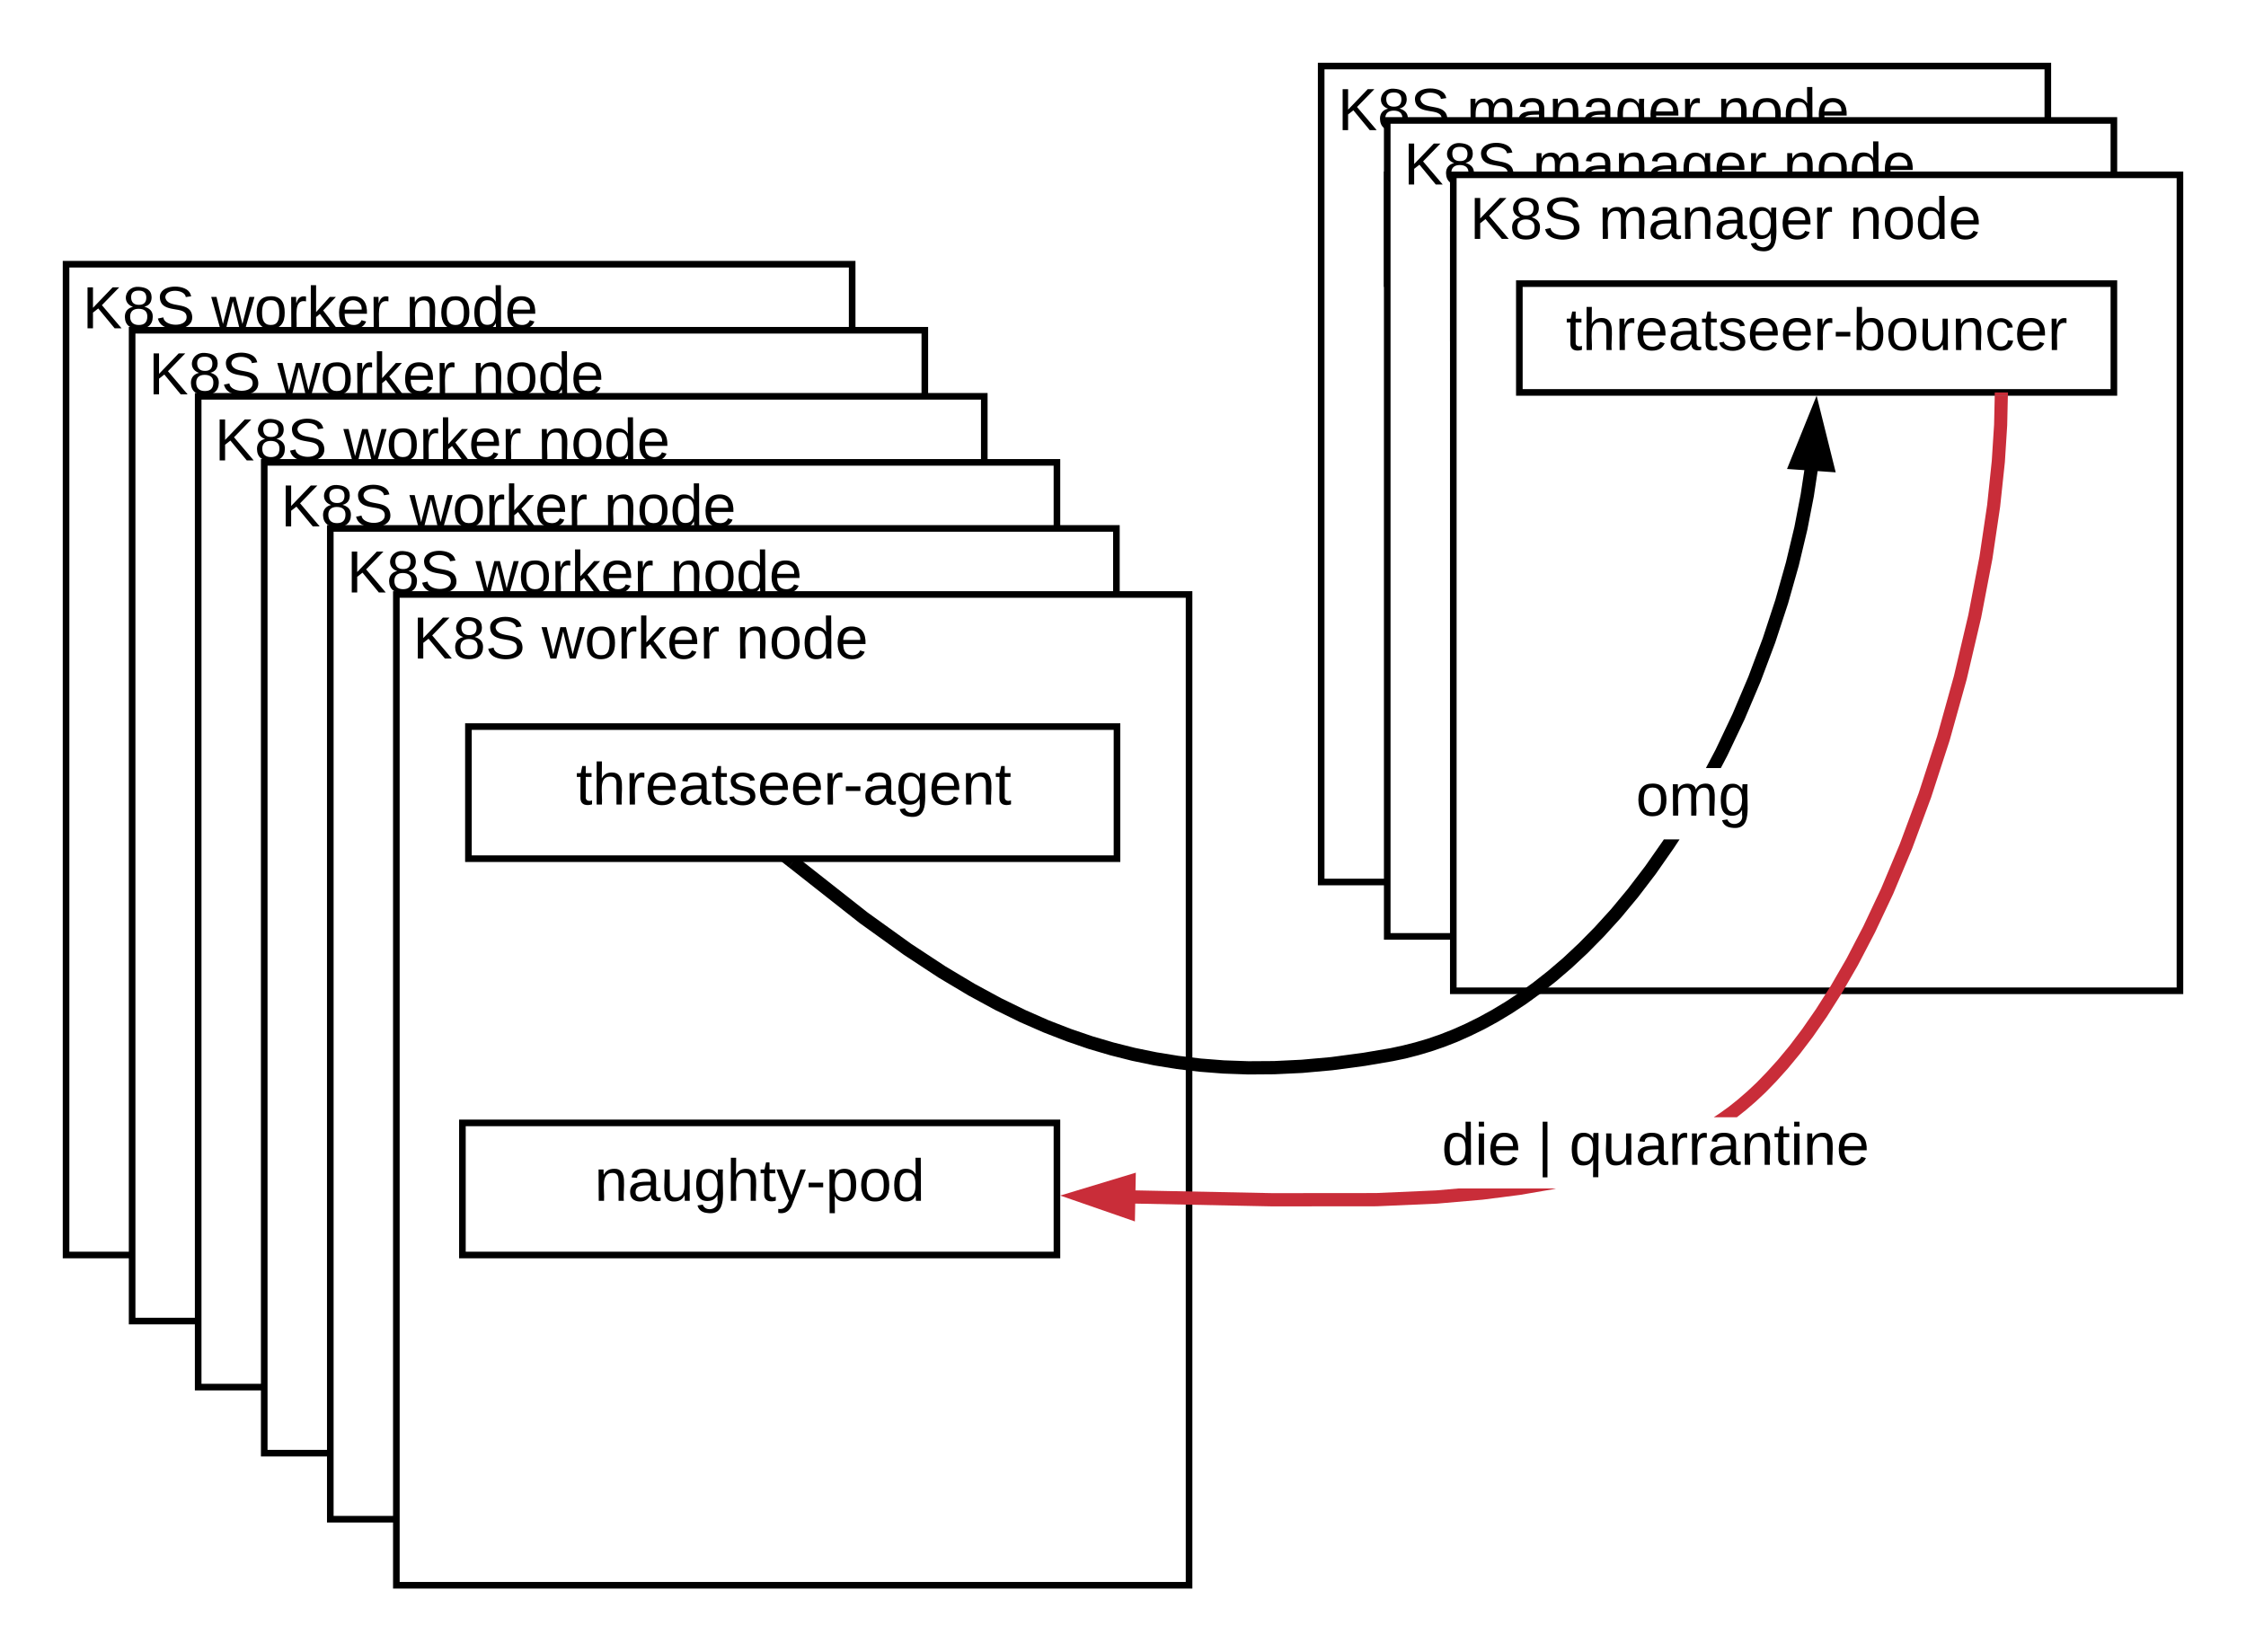
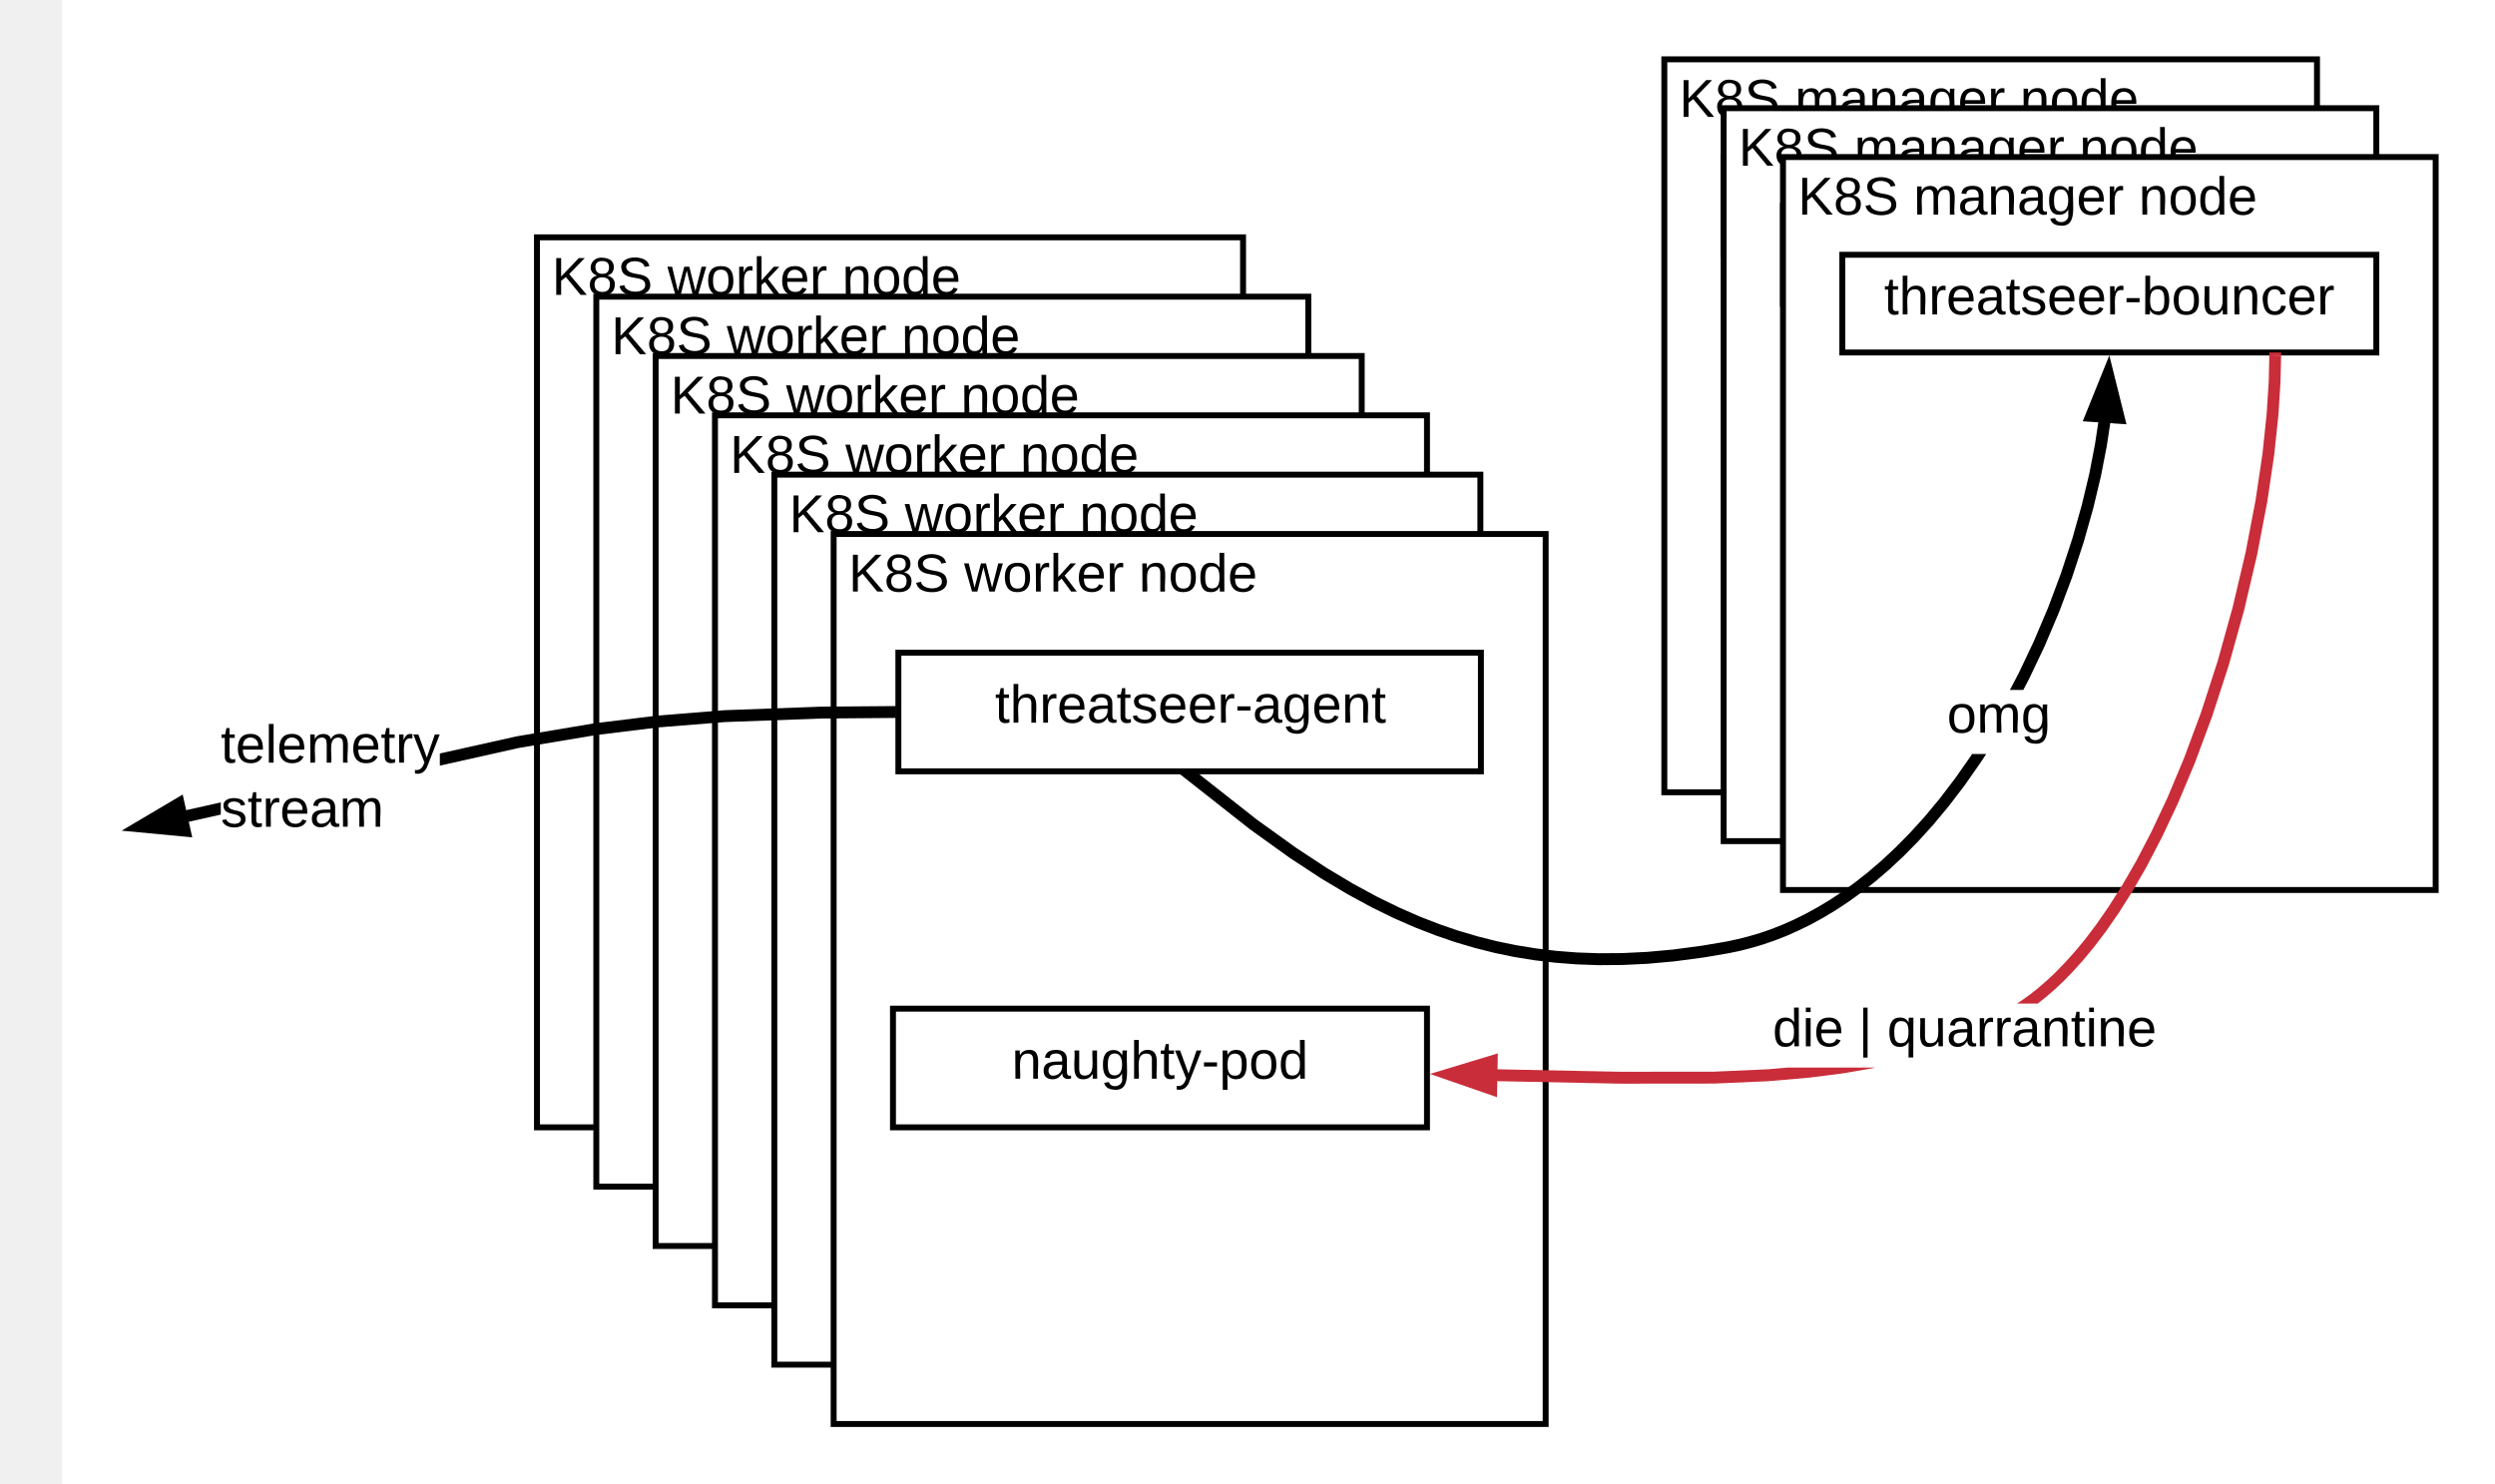
- <svg xmlns="http://www.w3.org/2000/svg" xmlns:xlink="http://www.w3.org/1999/xlink" width="680" height="500">
-   <g transform="translate(-140 -40)">
+ <svg xmlns="http://www.w3.org/2000/svg" xmlns:ns1="lucid" xmlns:xlink="http://www.w3.org/1999/xlink" width="841" height="500">
+   <g transform="translate(21 -40)" ns1:page-tab-id=".KS-j9ngtOrS">
    <path d="M0 0h1360v1760H0z" fill="#fff" />
    <path d="M540 60h220v247.06H540z" stroke="#000" stroke-width="2" fill="#fff" />
    <use xlink:href="#a" transform="matrix(1,0,0,1,545,65) translate(0 14.4)" />
    <use xlink:href="#b" transform="matrix(1,0,0,1,545,65) translate(39 14.4)" />
    <use xlink:href="#c" transform="matrix(1,0,0,1,545,65) translate(114.9 14.4)" />
    <path d="M560 92.94h180v32.94H560z" stroke="#000" stroke-width="2" fill="#fff" />
    <use xlink:href="#d" transform="matrix(1,0,0,1,565,97.94118) translate(14.625 15.1)" />
    <path d="M560 76.47h220v247.06H560z" stroke="#000" stroke-width="2" fill="#fff" />
    <use xlink:href="#a" transform="matrix(1,0,0,1,565,81.47059) translate(0 14.4)" />
    <use xlink:href="#b" transform="matrix(1,0,0,1,565,81.47059) translate(39 14.4)" />
    <use xlink:href="#c" transform="matrix(1,0,0,1,565,81.47059) translate(114.9 14.4)" />
    <path d="M580 109.4h180v32.95H580z" stroke="#000" stroke-width="2" fill="#fff" />
    <use xlink:href="#d" transform="matrix(1,0,0,1,585,114.4118) translate(14.625 15.1)" />
    <path d="M580 92.94h220V340H580z" stroke="#000" stroke-width="2" fill="#fff" />
    <use xlink:href="#a" transform="matrix(1,0,0,1,585,97.94118) translate(0 14.4)" />
    <use xlink:href="#b" transform="matrix(1,0,0,1,585,97.94118) translate(39 14.4)" />
    <use xlink:href="#c" transform="matrix(1,0,0,1,585,97.94118) translate(114.9 14.4)" />
    <path d="M600 125.88h180v32.94H600z" stroke="#000" stroke-width="2" fill="#fff" />
    <use xlink:href="#e" transform="matrix(1,0,0,1,605,130.8824) translate(9.1 15.1)" />
    <path d="M160 120h238v300H160z" stroke="#000" stroke-width="2" fill="#fff" />
    <use xlink:href="#a" transform="matrix(1,0,0,1,165,125) translate(0 14.4)" />
    <use xlink:href="#f" transform="matrix(1,0,0,1,165,125) translate(39 14.4)" />
    <use xlink:href="#c" transform="matrix(1,0,0,1,165,125) translate(97.85 14.4)" />
    <path d="M181.64 160h194.72v40H181.64z" stroke="#000" stroke-width="2" fill="#fff" />
    <use xlink:href="#g" transform="matrix(1,0,0,1,186.6364,165) translate(14.125 18.6)" />
    <path d="M180 140h240v300H180z" stroke="#000" stroke-width="2" fill="#fff" />
    <use xlink:href="#a" transform="matrix(1,0,0,1,185,145) translate(0 14.4)" />
    <use xlink:href="#f" transform="matrix(1,0,0,1,185,145) translate(39 14.4)" />
    <use xlink:href="#c" transform="matrix(1,0,0,1,185,145) translate(97.85 14.4)" />
    <path d="M201.82 180h196.36v40H201.82z" stroke="#000" stroke-width="2" fill="#fff" />
    <use xlink:href="#g" transform="matrix(1,0,0,1,206.8182,185) translate(15.125 18.6)" />
    <path d="M200 160h238v300H200z" stroke="#000" stroke-width="2" fill="#fff" />
    <use xlink:href="#a" transform="matrix(1,0,0,1,205,165) translate(0 14.4)" />
    <use xlink:href="#f" transform="matrix(1,0,0,1,205,165) translate(39 14.4)" />
    <use xlink:href="#c" transform="matrix(1,0,0,1,205,165) translate(97.85 14.4)" />
    <path d="M221.64 200h194.72v40H221.64z" stroke="#000" stroke-width="2" fill="#fff" />
    <use xlink:href="#g" transform="matrix(1,0,0,1,226.6364,205) translate(14.125 18.6)" />
    <path d="M220 180h240v300H220z" stroke="#000" stroke-width="2" fill="#fff" />
    <use xlink:href="#a" transform="matrix(1,0,0,1,225,185) translate(0 14.4)" />
    <use xlink:href="#f" transform="matrix(1,0,0,1,225,185) translate(39 14.4)" />
    <use xlink:href="#c" transform="matrix(1,0,0,1,225,185) translate(97.85 14.4)" />
    <path d="M241.82 220h196.36v40H241.82z" stroke="#000" stroke-width="2" fill="#fff" />
    <use xlink:href="#g" transform="matrix(1,0,0,1,246.8182,225) translate(15.125 18.6)" />
    <path d="M240 200h238v300H240z" stroke="#000" stroke-width="2" fill="#fff" />
    <use xlink:href="#a" transform="matrix(1,0,0,1,245,205) translate(0 14.4)" />
    <use xlink:href="#f" transform="matrix(1,0,0,1,245,205) translate(39 14.4)" />
    <use xlink:href="#c" transform="matrix(1,0,0,1,245,205) translate(97.85 14.4)" />
    <path d="M261.64 240h194.72v40H261.64z" stroke="#000" stroke-width="2" fill="#fff" />
    <use xlink:href="#g" transform="matrix(1,0,0,1,266.6364,245) translate(14.125 18.6)" />
    <path d="M260 220h240v300H260z" stroke="#000" stroke-width="2" fill="#fff" />
-     <g>
-       <use xlink:href="#a" transform="matrix(1,0,0,1,265,225) translate(0 14.4)" />
-       <use xlink:href="#f" transform="matrix(1,0,0,1,265,225) translate(39 14.4)" />
-       <use xlink:href="#c" transform="matrix(1,0,0,1,265,225) translate(97.85 14.4)" />
-     </g>
+     <use xlink:href="#a" transform="matrix(1,0,0,1,265,225) translate(0 14.4)" />
+     <use xlink:href="#f" transform="matrix(1,0,0,1,265,225) translate(39 14.4)" />
+     <use xlink:href="#c" transform="matrix(1,0,0,1,265,225) translate(97.85 14.4)" />
    <path d="M281.82 260h196.36v40H281.82z" stroke="#000" stroke-width="2" fill="#fff" />
-     <g>
-       <use xlink:href="#h" transform="matrix(1,0,0,1,286.8182,265) translate(27.575 18.6)" />
-     </g>
+     <use xlink:href="#h" transform="matrix(1,0,0,1,286.8182,265) translate(27.575 18.6)" />
    <path d="M646.7 296.9l-5.42 7.76-5.33 6.98-5.22 6.28-5.1 5.62-4.96 5.04-4.82 4.5-4.7 4.03-4.57 3.6-4.45 3.23-4.35 2.87-4.25 2.56-4.17 2.28-4.1 2-4.02 1.8-3.97 1.55-3.93 1.35-3.9 1.16-3.88 1-3.85.8-8.4 1.43-9.9 1.32-9.1.82-8.46.4-7.95.06-7.55-.27-7.2-.56-6.97-.83-6.78-1.1-6.66-1.38-6.6-1.67-6.63-1.95-6.68-2.3-6.86-2.66-7.13-3.12-7.52-3.68-8.1-4.4-9.05-5.4-10.53-6.92-13.36-9.6-21.5-16.93 2.48-3.14 21.43 16.87 13.22 9.5 10.37 6.82 8.9 5.32 7.97 4.32 7.37 3.6 6.98 3.07 6.7 2.6 6.55 2.24 6.45 1.9 6.45 1.62 6.5 1.33 6.6 1.07 6.8.82 7.05.55 7.37.26 7.78-.05 8.3-.4 8.93-.8 9.74-1.3 8.26-1.4 3.7-.8 3.7-.93 3.75-1.1 3.78-1.3 3.82-1.5 3.87-1.72 3.95-1.95 4.02-2.2 4.1-2.46 4.22-2.78 4.3-3.12 4.45-3.5 4.58-3.92 4.7-4.4 4.84-4.9 5-5.5 5.1-6.15 5.23-6.85 5.33-7.62.33-.52h4.76zm43.78-115.37l-1.33 8.8-1.95 10.03-2.6 10.9-3.25 11.5-3.88 11.82-4.43 11.8-4.86 11.46-5.18 10.9-2 3.82h-4.52l2.95-5.6 5.1-10.76 4.8-11.3 4.36-11.65 3.82-11.65 3.2-11.35 2.57-10.73 1.9-9.88 1.32-8.7zM378.76 302.57l-2.35-1.85.57-.72h3.82zM693.18 180.83l-9.25-.64 5.62-13.92z" />
    <path d="M695.78 183.02L681.04 182 690 159.8zm-8.97-4.64l3.77.27-1.47-5.9z" />
    <g>
      <use xlink:href="#i" transform="matrix(1,0,0,1,635.2842,272.5561) translate(0 14.4)" />
    </g>
    <path d="M280 380h180v40H280z" stroke="#000" stroke-width="2" fill="#fff" />
    <g>
      <use xlink:href="#j" transform="matrix(1,0,0,1,285,385) translate(35.025 18.6)" />
    </g>
    <path d="M610.02 400.12l-9.73 1.67-11.4 1.46-13.84 1.2-18.3.8-31.6.03-42.73-.87.08-4 42.7.86 31.47-.03 18.13-.8 6.7-.58h29.57zM747.9 159.87l-.2 8.92-.7 11.1-1.43 13.5-2.35 15.87-3.4 17.75-4.38 18.68-5.16 18.5-5.62 17.3-5.78 15.57-5.7 13.6-5.5 11.66-5.18 9.94-4.87 8.43-4.53 7.15-4.23 6.1-3.94 5.18-3.67 4.45-3.45 3.83-3.22 3.32-3.05 2.86-2.9 2.5-2.73 2.17-.06.04h-6.98l2.14-1.44 2.48-1.8 2.6-2.07 2.77-2.4 2.93-2.74 3.1-3.2 3.35-3.7 3.57-4.3 3.83-5.07 4.13-5.96 4.45-7 4.8-8.3 5.1-9.8 5.42-11.5 5.64-13.45 5.72-15.4 5.57-17.17 5.1-18.32 4.36-18.5 3.37-17.6 2.33-15.7 1.4-13.34.7-10.94.2-8.84z" fill="#c92d39" />
    <path d="M747.9 159.9l-4-.15.04-.93h4zM481.64 407.05l-14.17-4.92 14.36-4.35z" fill="#c92d39" />
    <path d="M483.6 409.84L461 402l22.88-6.93zm-9.66-7.58l5.76 2 .07-3.77z" fill="#c92d39" />
    <g>
      <use xlink:href="#k" transform="matrix(1,0,0,1,576.511,378.2899) translate(0 14.4)" />
      <use xlink:href="#l" transform="matrix(1,0,0,1,576.511,378.2899) translate(28.95 14.4)" />
      <use xlink:href="#m" transform="matrix(1,0,0,1,576.511,378.2899) translate(38.6 14.4)" />
    </g>
+     <path d="M53.42 314.58l-12.02 2.7-.88-3.92 12.9-2.88zM280.82 282l-24.98.2-32.55 1.2-22.42 1.8-21 2.58-25.94 4.33-26.67 5.97v-4.1l25.9-5.78 26.13-4.38 21.18-2.6 22.58-1.82 32.7-1.2 25.04-.2zM41.25 320l-14.93-1.4 12.9-7.65z" />
+     <path d="M43.8 322.25L20 320l20.58-12.17zm-11.16-5.07l6.06.57-.82-3.68zM281.82 282h-1l-.02-4h1.02z" />
+     <g>
+       <use xlink:href="#n" transform="matrix(1,0,0,1,53.4218,282.6765) translate(0 14.4)" />
+       <use xlink:href="#o" transform="matrix(1,0,0,1,53.4218,282.6765) translate(0 36)" />
+     </g>
    <defs>
-       <path d="M194 0L95-120 63-95V0H30v-248h33v124l119-124h40L117-140 236 0h-42" id="n" />
-       <path d="M134-131c28 9 52 24 51 62-1 50-34 73-85 73S17-19 16-69c0-36 21-54 49-61-75-25-45-126 34-121 46 3 78 18 79 63 0 33-17 51-44 57zm-34-11c31 1 46-15 46-44 0-28-17-43-47-42-29 0-46 13-45 42 1 28 16 44 46 44zm1 122c35 0 51-18 51-52 0-30-18-46-53-46-33 0-51 17-51 47 0 34 19 51 53 51" id="o" />
-       <path d="M185-189c-5-48-123-54-124 2 14 75 158 14 163 119 3 78-121 87-175 55-17-10-28-26-33-46l33-7c5 56 141 63 141-1 0-78-155-14-162-118-5-82 145-84 179-34 5 7 8 16 11 25" id="p" />
+       <path d="M194 0L95-120 63-95V0H30v-248h33v124l119-124h40L117-140 236 0h-42" id="p" />
+       <path d="M134-131c28 9 52 24 51 62-1 50-34 73-85 73S17-19 16-69c0-36 21-54 49-61-75-25-45-126 34-121 46 3 78 18 79 63 0 33-17 51-44 57zm-34-11c31 1 46-15 46-44 0-28-17-43-47-42-29 0-46 13-45 42 1 28 16 44 46 44zm1 122c35 0 51-18 51-52 0-30-18-46-53-46-33 0-51 17-51 47 0 34 19 51 53 51" id="q" />
+       <path d="M185-189c-5-48-123-54-124 2 14 75 158 14 163 119 3 78-121 87-175 55-17-10-28-26-33-46l33-7c5 56 141 63 141-1 0-78-155-14-162-118-5-82 145-84 179-34 5 7 8 16 11 25" id="r" />
      <g id="a">
-         <use transform="matrix(0.05,0,0,0.05,0,0)" xlink:href="#n" />
-         <use transform="matrix(0.05,0,0,0.05,12,0)" xlink:href="#o" />
-         <use transform="matrix(0.05,0,0,0.05,22,0)" xlink:href="#p" />
-       </g>
-       <path d="M210-169c-67 3-38 105-44 169h-31v-121c0-29-5-50-35-48C34-165 62-65 56 0H25l-1-190h30c1 10-1 24 2 32 10-44 99-50 107 0 11-21 27-35 58-36 85-2 47 119 55 194h-31v-121c0-29-5-49-35-48" id="q" />
-       <path d="M141-36C126-15 110 5 73 4 37 3 15-17 15-53c-1-64 63-63 125-63 3-35-9-54-41-54-24 1-41 7-42 31l-33-3c5-37 33-52 76-52 45 0 72 20 72 64v82c-1 20 7 32 28 27v20c-31 9-61-2-59-35zM48-53c0 20 12 33 32 33 41-3 63-29 60-74-43 2-92-5-92 41" id="r" />
-       <path d="M117-194c89-4 53 116 60 194h-32v-121c0-31-8-49-39-48C34-167 62-67 57 0H25l-1-190h30c1 10-1 24 2 32 11-22 29-35 61-36" id="s" />
-       <path d="M177-190C167-65 218 103 67 71c-23-6-38-20-44-43l32-5c15 47 100 32 89-28v-30C133-14 115 1 83 1 29 1 15-40 15-95c0-56 16-97 71-98 29-1 48 16 59 35 1-10 0-23 2-32h30zM94-22c36 0 50-32 50-73 0-42-14-75-50-75-39 0-46 34-46 75s6 73 46 73" id="t" />
-       <path d="M100-194c63 0 86 42 84 106H49c0 40 14 67 53 68 26 1 43-12 49-29l28 8c-11 28-37 45-77 45C44 4 14-33 15-96c1-61 26-98 85-98zm52 81c6-60-76-77-97-28-3 7-6 17-6 28h103" id="u" />
-       <path d="M114-163C36-179 61-72 57 0H25l-1-190h30c1 12-1 29 2 39 6-27 23-49 58-41v29" id="v" />
+         <use transform="matrix(0.05,0,0,0.05,0,0)" xlink:href="#p" />
+         <use transform="matrix(0.05,0,0,0.05,12,0)" xlink:href="#q" />
+         <use transform="matrix(0.05,0,0,0.05,22,0)" xlink:href="#r" />
+       </g>
+       <path d="M210-169c-67 3-38 105-44 169h-31v-121c0-29-5-50-35-48C34-165 62-65 56 0H25l-1-190h30c1 10-1 24 2 32 10-44 99-50 107 0 11-21 27-35 58-36 85-2 47 119 55 194h-31v-121c0-29-5-49-35-48" id="s" />
+       <path d="M141-36C126-15 110 5 73 4 37 3 15-17 15-53c-1-64 63-63 125-63 3-35-9-54-41-54-24 1-41 7-42 31l-33-3c5-37 33-52 76-52 45 0 72 20 72 64v82c-1 20 7 32 28 27v20c-31 9-61-2-59-35zM48-53c0 20 12 33 32 33 41-3 63-29 60-74-43 2-92-5-92 41" id="t" />
+       <path d="M117-194c89-4 53 116 60 194h-32v-121c0-31-8-49-39-48C34-167 62-67 57 0H25l-1-190h30c1 10-1 24 2 32 11-22 29-35 61-36" id="u" />
+       <path d="M177-190C167-65 218 103 67 71c-23-6-38-20-44-43l32-5c15 47 100 32 89-28v-30C133-14 115 1 83 1 29 1 15-40 15-95c0-56 16-97 71-98 29-1 48 16 59 35 1-10 0-23 2-32h30zM94-22c36 0 50-32 50-73 0-42-14-75-50-75-39 0-46 34-46 75s6 73 46 73" id="v" />
+       <path d="M100-194c63 0 86 42 84 106H49c0 40 14 67 53 68 26 1 43-12 49-29l28 8c-11 28-37 45-77 45C44 4 14-33 15-96c1-61 26-98 85-98zm52 81c6-60-76-77-97-28-3 7-6 17-6 28h103" id="w" />
+       <path d="M114-163C36-179 61-72 57 0H25l-1-190h30c1 12-1 29 2 39 6-27 23-49 58-41v29" id="x" />
      <g id="b">
-         <use transform="matrix(0.05,0,0,0.05,0,0)" xlink:href="#q" />
-         <use transform="matrix(0.05,0,0,0.05,14.95,0)" xlink:href="#r" />
-         <use transform="matrix(0.05,0,0,0.05,24.95,0)" xlink:href="#s" />
-         <use transform="matrix(0.05,0,0,0.05,34.95,0)" xlink:href="#r" />
-         <use transform="matrix(0.05,0,0,0.05,44.95,0)" xlink:href="#t" />
-         <use transform="matrix(0.05,0,0,0.05,54.95,0)" xlink:href="#u" />
-         <use transform="matrix(0.05,0,0,0.05,64.95,0)" xlink:href="#v" />
-       </g>
-       <path d="M100-194c62-1 85 37 85 99 1 63-27 99-86 99S16-35 15-95c0-66 28-99 85-99zM99-20c44 1 53-31 53-75 0-43-8-75-51-75s-53 32-53 75 10 74 51 75" id="w" />
-       <path d="M85-194c31 0 48 13 60 33l-1-100h32l1 261h-30c-2-10 0-23-3-31C134-8 116 4 85 4 32 4 16-35 15-94c0-66 23-100 70-100zm9 24c-40 0-46 34-46 75 0 40 6 74 45 74 42 0 51-32 51-76 0-42-9-74-50-73" id="x" />
+         <use transform="matrix(0.05,0,0,0.05,0,0)" xlink:href="#s" />
+         <use transform="matrix(0.05,0,0,0.05,14.95,0)" xlink:href="#t" />
+         <use transform="matrix(0.05,0,0,0.05,24.95,0)" xlink:href="#u" />
+         <use transform="matrix(0.05,0,0,0.05,34.95,0)" xlink:href="#t" />
+         <use transform="matrix(0.05,0,0,0.05,44.95,0)" xlink:href="#v" />
+         <use transform="matrix(0.05,0,0,0.05,54.95,0)" xlink:href="#w" />
+         <use transform="matrix(0.05,0,0,0.05,64.95,0)" xlink:href="#x" />
+       </g>
+       <path d="M100-194c62-1 85 37 85 99 1 63-27 99-86 99S16-35 15-95c0-66 28-99 85-99zM99-20c44 1 53-31 53-75 0-43-8-75-51-75s-53 32-53 75 10 74 51 75" id="y" />
+       <path d="M85-194c31 0 48 13 60 33l-1-100h32l1 261h-30c-2-10 0-23-3-31C134-8 116 4 85 4 32 4 16-35 15-94c0-66 23-100 70-100zm9 24c-40 0-46 34-46 75 0 40 6 74 45 74 42 0 51-32 51-76 0-42-9-74-50-73" id="z" />
      <g id="c">
-         <use transform="matrix(0.05,0,0,0.05,0,0)" xlink:href="#s" />
-         <use transform="matrix(0.05,0,0,0.05,10,0)" xlink:href="#w" />
-         <use transform="matrix(0.05,0,0,0.05,20,0)" xlink:href="#x" />
-         <use transform="matrix(0.05,0,0,0.05,30,0)" xlink:href="#u" />
-       </g>
-       <path d="M59-47c-2 24 18 29 38 22v24C64 9 27 4 27-40v-127H5v-23h24l9-43h21v43h35v23H59v120" id="y" />
-       <path d="M106-169C34-169 62-67 57 0H25v-261h32l-1 103c12-21 28-36 61-36 89 0 53 116 60 194h-32v-121c2-32-8-49-39-48" id="z" />
-       <path d="M135-143c-3-34-86-38-87 0 15 53 115 12 119 90S17 21 10-45l28-5c4 36 97 45 98 0-10-56-113-15-118-90-4-57 82-63 122-42 12 7 21 19 24 35" id="A" />
-       <path d="M16-82v-28h88v28H16" id="B" />
-       <path d="M24-231v-30h32v30H24zM24 0v-190h32V0H24" id="C" />
+         <use transform="matrix(0.05,0,0,0.05,0,0)" xlink:href="#u" />
+         <use transform="matrix(0.05,0,0,0.05,10,0)" xlink:href="#y" />
+         <use transform="matrix(0.05,0,0,0.05,20,0)" xlink:href="#z" />
+         <use transform="matrix(0.05,0,0,0.05,30,0)" xlink:href="#w" />
+       </g>
+       <path d="M59-47c-2 24 18 29 38 22v24C64 9 27 4 27-40v-127H5v-23h24l9-43h21v43h35v23H59v120" id="A" />
+       <path d="M106-169C34-169 62-67 57 0H25v-261h32l-1 103c12-21 28-36 61-36 89 0 53 116 60 194h-32v-121c2-32-8-49-39-48" id="B" />
+       <path d="M135-143c-3-34-86-38-87 0 15 53 115 12 119 90S17 21 10-45l28-5c4 36 97 45 98 0-10-56-113-15-118-90-4-57 82-63 122-42 12 7 21 19 24 35" id="C" />
+       <path d="M16-82v-28h88v28H16" id="D" />
+       <path d="M24-231v-30h32v30H24zM24 0v-190h32V0H24" id="E" />
      <g id="d">
+         <use transform="matrix(0.05,0,0,0.05,0,0)" xlink:href="#A" />
+         <use transform="matrix(0.05,0,0,0.05,5,0)" xlink:href="#B" />
+         <use transform="matrix(0.05,0,0,0.05,15,0)" xlink:href="#x" />
+         <use transform="matrix(0.05,0,0,0.05,20.95,0)" xlink:href="#w" />
+         <use transform="matrix(0.05,0,0,0.05,30.95,0)" xlink:href="#t" />
+         <use transform="matrix(0.05,0,0,0.05,40.95,0)" xlink:href="#A" />
+         <use transform="matrix(0.05,0,0,0.05,45.95,0)" xlink:href="#C" />
+         <use transform="matrix(0.05,0,0,0.05,54.95,0)" xlink:href="#w" />
+         <use transform="matrix(0.05,0,0,0.05,64.95,0)" xlink:href="#w" />
+         <use transform="matrix(0.05,0,0,0.05,74.95,0)" xlink:href="#x" />
+         <use transform="matrix(0.05,0,0,0.05,80.9,0)" xlink:href="#D" />
+         <use transform="matrix(0.05,0,0,0.05,86.85,0)" xlink:href="#B" />
+         <use transform="matrix(0.05,0,0,0.05,96.85,0)" xlink:href="#E" />
+         <use transform="matrix(0.05,0,0,0.05,100.8,0)" xlink:href="#A" />
+         <use transform="matrix(0.05,0,0,0.05,105.8,0)" xlink:href="#s" />
+         <use transform="matrix(0.05,0,0,0.05,120.75,0)" xlink:href="#t" />
+         <use transform="matrix(0.05,0,0,0.05,130.75,0)" xlink:href="#u" />
+       </g>
+       <path d="M115-194c53 0 69 39 70 98 0 66-23 100-70 100C84 3 66-7 56-30L54 0H23l1-261h32v101c10-23 28-34 59-34zm-8 174c40 0 45-34 45-75 0-40-5-75-45-74-42 0-51 32-51 76 0 43 10 73 51 73" id="F" />
+       <path d="M84 4C-5 8 30-112 23-190h32v120c0 31 7 50 39 49 72-2 45-101 50-169h31l1 190h-30c-1-10 1-25-2-33-11 22-28 36-60 37" id="G" />
+       <path d="M96-169c-40 0-48 33-48 73s9 75 48 75c24 0 41-14 43-38l32 2c-6 37-31 61-74 61-59 0-76-41-82-99-10-93 101-131 147-64 4 7 5 14 7 22l-32 3c-4-21-16-35-41-35" id="H" />
+       <g id="e">
+         <use transform="matrix(0.05,0,0,0.05,0,0)" xlink:href="#A" />
+         <use transform="matrix(0.05,0,0,0.05,5,0)" xlink:href="#B" />
+         <use transform="matrix(0.05,0,0,0.05,15,0)" xlink:href="#x" />
+         <use transform="matrix(0.05,0,0,0.05,20.95,0)" xlink:href="#w" />
+         <use transform="matrix(0.05,0,0,0.05,30.95,0)" xlink:href="#t" />
+         <use transform="matrix(0.05,0,0,0.05,40.95,0)" xlink:href="#A" />
+         <use transform="matrix(0.05,0,0,0.05,45.95,0)" xlink:href="#C" />
+         <use transform="matrix(0.05,0,0,0.05,54.95,0)" xlink:href="#w" />
+         <use transform="matrix(0.05,0,0,0.05,64.95,0)" xlink:href="#w" />
+         <use transform="matrix(0.05,0,0,0.05,74.95,0)" xlink:href="#x" />
+         <use transform="matrix(0.05,0,0,0.05,80.9,0)" xlink:href="#D" />
+         <use transform="matrix(0.05,0,0,0.05,86.85,0)" xlink:href="#F" />
+         <use transform="matrix(0.05,0,0,0.05,96.85,0)" xlink:href="#y" />
+         <use transform="matrix(0.05,0,0,0.05,106.85,0)" xlink:href="#G" />
+         <use transform="matrix(0.05,0,0,0.05,116.85,0)" xlink:href="#u" />
+         <use transform="matrix(0.05,0,0,0.05,126.85,0)" xlink:href="#H" />
+         <use transform="matrix(0.05,0,0,0.05,135.85,0)" xlink:href="#w" />
+         <use transform="matrix(0.05,0,0,0.05,145.85,0)" xlink:href="#x" />
+       </g>
+       <path d="M206 0h-36l-40-164L89 0H53L-1-190h32L70-26l43-164h34l41 164 42-164h31" id="I" />
+       <path d="M143 0L79-87 56-68V0H24v-261h32v163l83-92h37l-77 82L181 0h-38" id="J" />
+       <g id="f">
+         <use transform="matrix(0.05,0,0,0.05,0,0)" xlink:href="#I" />
+         <use transform="matrix(0.05,0,0,0.05,12.95,0)" xlink:href="#y" />
+         <use transform="matrix(0.05,0,0,0.05,22.95,0)" xlink:href="#x" />
+         <use transform="matrix(0.05,0,0,0.05,28.9,0)" xlink:href="#J" />
+         <use transform="matrix(0.05,0,0,0.05,37.9,0)" xlink:href="#w" />
+         <use transform="matrix(0.05,0,0,0.05,47.9,0)" xlink:href="#x" />
+       </g>
+       <path d="M108 0H70L1-190h34L89-25l56-165h34" id="K" />
+       <g id="g">
+         <use transform="matrix(0.05,0,0,0.05,0,0)" xlink:href="#A" />
+         <use transform="matrix(0.05,0,0,0.05,5,0)" xlink:href="#B" />
+         <use transform="matrix(0.05,0,0,0.05,15,0)" xlink:href="#x" />
+         <use transform="matrix(0.05,0,0,0.05,20.95,0)" xlink:href="#w" />
+         <use transform="matrix(0.05,0,0,0.05,30.95,0)" xlink:href="#t" />
+         <use transform="matrix(0.05,0,0,0.05,40.95,0)" xlink:href="#A" />
+         <use transform="matrix(0.05,0,0,0.05,45.95,0)" xlink:href="#C" />
+         <use transform="matrix(0.05,0,0,0.05,54.95,0)" xlink:href="#w" />
+         <use transform="matrix(0.05,0,0,0.05,64.95,0)" xlink:href="#w" />
+         <use transform="matrix(0.05,0,0,0.05,74.95,0)" xlink:href="#x" />
+         <use transform="matrix(0.05,0,0,0.05,80.9,0)" xlink:href="#D" />
+         <use transform="matrix(0.05,0,0,0.05,86.85,0)" xlink:href="#y" />
+         <use transform="matrix(0.05,0,0,0.05,96.85,0)" xlink:href="#F" />
+         <use transform="matrix(0.05,0,0,0.05,106.85,0)" xlink:href="#C" />
+         <use transform="matrix(0.05,0,0,0.05,115.85,0)" xlink:href="#w" />
+         <use transform="matrix(0.05,0,0,0.05,125.85,0)" xlink:href="#x" />
+         <use transform="matrix(0.05,0,0,0.05,131.8,0)" xlink:href="#K" />
+         <use transform="matrix(0.05,0,0,0.05,140.8,0)" xlink:href="#w" />
+         <use transform="matrix(0.05,0,0,0.05,150.8,0)" xlink:href="#x" />
+       </g>
+       <g id="h">
+         <use transform="matrix(0.05,0,0,0.05,0,0)" xlink:href="#A" />
+         <use transform="matrix(0.05,0,0,0.05,5,0)" xlink:href="#B" />
+         <use transform="matrix(0.05,0,0,0.05,15,0)" xlink:href="#x" />
+         <use transform="matrix(0.05,0,0,0.05,20.95,0)" xlink:href="#w" />
+         <use transform="matrix(0.05,0,0,0.05,30.95,0)" xlink:href="#t" />
+         <use transform="matrix(0.05,0,0,0.05,40.95,0)" xlink:href="#A" />
+         <use transform="matrix(0.05,0,0,0.05,45.95,0)" xlink:href="#C" />
+         <use transform="matrix(0.05,0,0,0.05,54.95,0)" xlink:href="#w" />
+         <use transform="matrix(0.05,0,0,0.05,64.95,0)" xlink:href="#w" />
+         <use transform="matrix(0.05,0,0,0.05,74.95,0)" xlink:href="#x" />
+         <use transform="matrix(0.05,0,0,0.05,80.9,0)" xlink:href="#D" />
+         <use transform="matrix(0.05,0,0,0.05,86.85,0)" xlink:href="#t" />
+         <use transform="matrix(0.05,0,0,0.05,96.85,0)" xlink:href="#v" />
+         <use transform="matrix(0.05,0,0,0.05,106.85,0)" xlink:href="#w" />
+         <use transform="matrix(0.05,0,0,0.05,116.85,0)" xlink:href="#u" />
+         <use transform="matrix(0.05,0,0,0.05,126.85,0)" xlink:href="#A" />
+       </g>
+       <g id="i">
        <use transform="matrix(0.05,0,0,0.05,0,0)" xlink:href="#y" />
-         <use transform="matrix(0.05,0,0,0.05,5,0)" xlink:href="#z" />
-         <use transform="matrix(0.05,0,0,0.05,15,0)" xlink:href="#v" />
-         <use transform="matrix(0.05,0,0,0.05,20.95,0)" xlink:href="#u" />
-         <use transform="matrix(0.05,0,0,0.05,30.95,0)" xlink:href="#r" />
-         <use transform="matrix(0.05,0,0,0.05,40.95,0)" xlink:href="#y" />
-         <use transform="matrix(0.05,0,0,0.05,45.95,0)" xlink:href="#A" />
-         <use transform="matrix(0.05,0,0,0.05,54.95,0)" xlink:href="#u" />
-         <use transform="matrix(0.05,0,0,0.05,64.95,0)" xlink:href="#u" />
-         <use transform="matrix(0.05,0,0,0.05,74.95,0)" xlink:href="#v" />
-         <use transform="matrix(0.05,0,0,0.05,80.9,0)" xlink:href="#B" />
-         <use transform="matrix(0.05,0,0,0.05,86.85,0)" xlink:href="#z" />
-         <use transform="matrix(0.05,0,0,0.05,96.85,0)" xlink:href="#C" />
-         <use transform="matrix(0.05,0,0,0.05,100.8,0)" xlink:href="#y" />
-         <use transform="matrix(0.05,0,0,0.05,105.8,0)" xlink:href="#q" />
-         <use transform="matrix(0.05,0,0,0.05,120.75,0)" xlink:href="#r" />
-         <use transform="matrix(0.05,0,0,0.05,130.75,0)" xlink:href="#s" />
-       </g>
-       <path d="M115-194c53 0 69 39 70 98 0 66-23 100-70 100C84 3 66-7 56-30L54 0H23l1-261h32v101c10-23 28-34 59-34zm-8 174c40 0 45-34 45-75 0-40-5-75-45-74-42 0-51 32-51 76 0 43 10 73 51 73" id="D" />
-       <path d="M84 4C-5 8 30-112 23-190h32v120c0 31 7 50 39 49 72-2 45-101 50-169h31l1 190h-30c-1-10 1-25-2-33-11 22-28 36-60 37" id="E" />
-       <path d="M96-169c-40 0-48 33-48 73s9 75 48 75c24 0 41-14 43-38l32 2c-6 37-31 61-74 61-59 0-76-41-82-99-10-93 101-131 147-64 4 7 5 14 7 22l-32 3c-4-21-16-35-41-35" id="F" />
-       <g id="e">
-         <use transform="matrix(0.05,0,0,0.05,0,0)" xlink:href="#y" />
-         <use transform="matrix(0.05,0,0,0.05,5,0)" xlink:href="#z" />
-         <use transform="matrix(0.05,0,0,0.05,15,0)" xlink:href="#v" />
-         <use transform="matrix(0.05,0,0,0.05,20.95,0)" xlink:href="#u" />
-         <use transform="matrix(0.05,0,0,0.05,30.95,0)" xlink:href="#r" />
-         <use transform="matrix(0.05,0,0,0.05,40.95,0)" xlink:href="#y" />
-         <use transform="matrix(0.05,0,0,0.05,45.95,0)" xlink:href="#A" />
-         <use transform="matrix(0.05,0,0,0.05,54.95,0)" xlink:href="#u" />
-         <use transform="matrix(0.05,0,0,0.05,64.95,0)" xlink:href="#u" />
-         <use transform="matrix(0.05,0,0,0.05,74.95,0)" xlink:href="#v" />
-         <use transform="matrix(0.05,0,0,0.05,80.9,0)" xlink:href="#B" />
-         <use transform="matrix(0.05,0,0,0.05,86.85,0)" xlink:href="#D" />
-         <use transform="matrix(0.05,0,0,0.05,96.85,0)" xlink:href="#w" />
-         <use transform="matrix(0.05,0,0,0.05,106.85,0)" xlink:href="#E" />
-         <use transform="matrix(0.05,0,0,0.05,116.85,0)" xlink:href="#s" />
-         <use transform="matrix(0.05,0,0,0.05,126.85,0)" xlink:href="#F" />
-         <use transform="matrix(0.05,0,0,0.05,135.85,0)" xlink:href="#u" />
-         <use transform="matrix(0.05,0,0,0.05,145.85,0)" xlink:href="#v" />
-       </g>
-       <path d="M206 0h-36l-40-164L89 0H53L-1-190h32L70-26l43-164h34l41 164 42-164h31" id="G" />
-       <path d="M143 0L79-87 56-68V0H24v-261h32v163l83-92h37l-77 82L181 0h-38" id="H" />
-       <g id="f">
-         <use transform="matrix(0.05,0,0,0.05,0,0)" xlink:href="#G" />
-         <use transform="matrix(0.05,0,0,0.05,12.95,0)" xlink:href="#w" />
-         <use transform="matrix(0.05,0,0,0.05,22.95,0)" xlink:href="#v" />
-         <use transform="matrix(0.05,0,0,0.05,28.9,0)" xlink:href="#H" />
-         <use transform="matrix(0.05,0,0,0.05,37.9,0)" xlink:href="#u" />
-         <use transform="matrix(0.05,0,0,0.05,47.9,0)" xlink:href="#v" />
-       </g>
-       <path d="M108 0H70L1-190h34L89-25l56-165h34" id="I" />
-       <g id="g">
-         <use transform="matrix(0.05,0,0,0.05,0,0)" xlink:href="#y" />
-         <use transform="matrix(0.05,0,0,0.05,5,0)" xlink:href="#z" />
-         <use transform="matrix(0.05,0,0,0.05,15,0)" xlink:href="#v" />
-         <use transform="matrix(0.05,0,0,0.05,20.95,0)" xlink:href="#u" />
-         <use transform="matrix(0.05,0,0,0.05,30.95,0)" xlink:href="#r" />
-         <use transform="matrix(0.05,0,0,0.05,40.95,0)" xlink:href="#y" />
-         <use transform="matrix(0.05,0,0,0.05,45.95,0)" xlink:href="#A" />
-         <use transform="matrix(0.05,0,0,0.05,54.95,0)" xlink:href="#u" />
-         <use transform="matrix(0.05,0,0,0.05,64.95,0)" xlink:href="#u" />
-         <use transform="matrix(0.05,0,0,0.05,74.95,0)" xlink:href="#v" />
-         <use transform="matrix(0.05,0,0,0.05,80.9,0)" xlink:href="#B" />
-         <use transform="matrix(0.05,0,0,0.05,86.85,0)" xlink:href="#w" />
-         <use transform="matrix(0.05,0,0,0.05,96.85,0)" xlink:href="#D" />
-         <use transform="matrix(0.05,0,0,0.05,106.85,0)" xlink:href="#A" />
-         <use transform="matrix(0.05,0,0,0.05,115.85,0)" xlink:href="#u" />
-         <use transform="matrix(0.05,0,0,0.05,125.85,0)" xlink:href="#v" />
-         <use transform="matrix(0.05,0,0,0.05,131.8,0)" xlink:href="#I" />
-         <use transform="matrix(0.05,0,0,0.05,140.8,0)" xlink:href="#u" />
-         <use transform="matrix(0.05,0,0,0.05,150.8,0)" xlink:href="#v" />
-       </g>
-       <g id="h">
-         <use transform="matrix(0.05,0,0,0.05,0,0)" xlink:href="#y" />
-         <use transform="matrix(0.05,0,0,0.05,5,0)" xlink:href="#z" />
-         <use transform="matrix(0.05,0,0,0.05,15,0)" xlink:href="#v" />
-         <use transform="matrix(0.05,0,0,0.05,20.95,0)" xlink:href="#u" />
-         <use transform="matrix(0.05,0,0,0.05,30.95,0)" xlink:href="#r" />
-         <use transform="matrix(0.05,0,0,0.05,40.95,0)" xlink:href="#y" />
-         <use transform="matrix(0.05,0,0,0.05,45.95,0)" xlink:href="#A" />
-         <use transform="matrix(0.05,0,0,0.05,54.95,0)" xlink:href="#u" />
-         <use transform="matrix(0.05,0,0,0.05,64.95,0)" xlink:href="#u" />
-         <use transform="matrix(0.05,0,0,0.05,74.95,0)" xlink:href="#v" />
-         <use transform="matrix(0.05,0,0,0.05,80.9,0)" xlink:href="#B" />
-         <use transform="matrix(0.05,0,0,0.05,86.85,0)" xlink:href="#r" />
-         <use transform="matrix(0.05,0,0,0.05,96.85,0)" xlink:href="#t" />
-         <use transform="matrix(0.05,0,0,0.05,106.85,0)" xlink:href="#u" />
-         <use transform="matrix(0.05,0,0,0.05,116.85,0)" xlink:href="#s" />
-         <use transform="matrix(0.05,0,0,0.05,126.85,0)" xlink:href="#y" />
-       </g>
-       <g id="i">
-         <use transform="matrix(0.05,0,0,0.05,0,0)" xlink:href="#w" />
-         <use transform="matrix(0.05,0,0,0.05,10,0)" xlink:href="#q" />
-         <use transform="matrix(0.05,0,0,0.05,24.95,0)" xlink:href="#t" />
-       </g>
-       <path d="M179-190L93 31C79 59 56 82 12 73V49c39 6 53-20 64-50L1-190h34L92-34l54-156h33" id="J" />
-       <path d="M115-194c55 1 70 41 70 98S169 2 115 4C84 4 66-9 55-30l1 105H24l-1-265h31l2 30c10-21 28-34 59-34zm-8 174c40 0 45-34 45-75s-6-73-45-74c-42 0-51 32-51 76 0 43 10 73 51 73" id="K" />
+         <use transform="matrix(0.05,0,0,0.05,10,0)" xlink:href="#s" />
+         <use transform="matrix(0.05,0,0,0.05,24.95,0)" xlink:href="#v" />
+       </g>
+       <path d="M179-190L93 31C79 59 56 82 12 73V49c39 6 53-20 64-50L1-190h34L92-34l54-156h33" id="L" />
+       <path d="M115-194c55 1 70 41 70 98S169 2 115 4C84 4 66-9 55-30l1 105H24l-1-265h31l2 30c10-21 28-34 59-34zm-8 174c40 0 45-34 45-75s-6-73-45-74c-42 0-51 32-51 76 0 43 10 73 51 73" id="M" />
      <g id="j">
-         <use transform="matrix(0.05,0,0,0.05,0,0)" xlink:href="#s" />
-         <use transform="matrix(0.05,0,0,0.05,10,0)" xlink:href="#r" />
-         <use transform="matrix(0.05,0,0,0.05,20,0)" xlink:href="#E" />
-         <use transform="matrix(0.05,0,0,0.05,30,0)" xlink:href="#t" />
-         <use transform="matrix(0.05,0,0,0.05,40,0)" xlink:href="#z" />
-         <use transform="matrix(0.05,0,0,0.05,50,0)" xlink:href="#y" />
-         <use transform="matrix(0.05,0,0,0.05,55,0)" xlink:href="#J" />
-         <use transform="matrix(0.05,0,0,0.05,64,0)" xlink:href="#B" />
-         <use transform="matrix(0.05,0,0,0.05,69.95,0)" xlink:href="#K" />
-         <use transform="matrix(0.05,0,0,0.05,79.95,0)" xlink:href="#w" />
-         <use transform="matrix(0.05,0,0,0.05,89.95,0)" xlink:href="#x" />
+         <use transform="matrix(0.05,0,0,0.05,0,0)" xlink:href="#u" />
+         <use transform="matrix(0.05,0,0,0.05,10,0)" xlink:href="#t" />
+         <use transform="matrix(0.05,0,0,0.05,20,0)" xlink:href="#G" />
+         <use transform="matrix(0.05,0,0,0.05,30,0)" xlink:href="#v" />
+         <use transform="matrix(0.05,0,0,0.05,40,0)" xlink:href="#B" />
+         <use transform="matrix(0.05,0,0,0.05,50,0)" xlink:href="#A" />
+         <use transform="matrix(0.05,0,0,0.05,55,0)" xlink:href="#L" />
+         <use transform="matrix(0.05,0,0,0.05,64,0)" xlink:href="#D" />
+         <use transform="matrix(0.05,0,0,0.05,69.95,0)" xlink:href="#M" />
+         <use transform="matrix(0.05,0,0,0.05,79.95,0)" xlink:href="#y" />
+         <use transform="matrix(0.05,0,0,0.05,89.95,0)" xlink:href="#z" />
      </g>
      <g id="k">
-         <use transform="matrix(0.05,0,0,0.05,0,0)" xlink:href="#x" />
-         <use transform="matrix(0.05,0,0,0.05,10,0)" xlink:href="#C" />
-         <use transform="matrix(0.05,0,0,0.05,13.95,0)" xlink:href="#u" />
-       </g>
-       <path d="M32 76v-337h29V76H32" id="L" />
-       <use transform="matrix(0.05,0,0,0.05,0,0)" xlink:href="#L" id="l" />
-       <path d="M145-31C134-9 116 4 85 4 32 4 16-35 15-94c0-59 17-99 70-100 32-1 48 14 60 33 0-11-1-24 2-32h30l-1 268h-32zM93-21c41 0 51-33 51-76s-8-73-50-73c-40 0-46 35-46 75s5 74 45 74" id="M" />
+         <use transform="matrix(0.05,0,0,0.05,0,0)" xlink:href="#z" />
+         <use transform="matrix(0.05,0,0,0.05,10,0)" xlink:href="#E" />
+         <use transform="matrix(0.05,0,0,0.05,13.95,0)" xlink:href="#w" />
+       </g>
+       <path d="M32 76v-337h29V76H32" id="N" />
+       <use transform="matrix(0.05,0,0,0.05,0,0)" xlink:href="#N" id="l" />
+       <path d="M145-31C134-9 116 4 85 4 32 4 16-35 15-94c0-59 17-99 70-100 32-1 48 14 60 33 0-11-1-24 2-32h30l-1 268h-32zM93-21c41 0 51-33 51-76s-8-73-50-73c-40 0-46 35-46 75s5 74 45 74" id="O" />
      <g id="m">
-         <use transform="matrix(0.05,0,0,0.05,0,0)" xlink:href="#M" />
-         <use transform="matrix(0.05,0,0,0.05,10,0)" xlink:href="#E" />
-         <use transform="matrix(0.05,0,0,0.05,20,0)" xlink:href="#r" />
-         <use transform="matrix(0.05,0,0,0.05,30,0)" xlink:href="#v" />
-         <use transform="matrix(0.05,0,0,0.05,35.95,0)" xlink:href="#v" />
-         <use transform="matrix(0.05,0,0,0.05,41.9,0)" xlink:href="#r" />
-         <use transform="matrix(0.05,0,0,0.05,51.9,0)" xlink:href="#s" />
-         <use transform="matrix(0.05,0,0,0.05,61.9,0)" xlink:href="#y" />
-         <use transform="matrix(0.05,0,0,0.05,66.9,0)" xlink:href="#C" />
-         <use transform="matrix(0.05,0,0,0.05,70.85,0)" xlink:href="#s" />
-         <use transform="matrix(0.05,0,0,0.05,80.85,0)" xlink:href="#u" />
+         <use transform="matrix(0.05,0,0,0.05,0,0)" xlink:href="#O" />
+         <use transform="matrix(0.05,0,0,0.05,10,0)" xlink:href="#G" />
+         <use transform="matrix(0.05,0,0,0.05,20,0)" xlink:href="#t" />
+         <use transform="matrix(0.05,0,0,0.05,30,0)" xlink:href="#x" />
+         <use transform="matrix(0.05,0,0,0.05,35.95,0)" xlink:href="#x" />
+         <use transform="matrix(0.05,0,0,0.05,41.9,0)" xlink:href="#t" />
+         <use transform="matrix(0.05,0,0,0.05,51.9,0)" xlink:href="#u" />
+         <use transform="matrix(0.05,0,0,0.05,61.9,0)" xlink:href="#A" />
+         <use transform="matrix(0.05,0,0,0.05,66.9,0)" xlink:href="#E" />
+         <use transform="matrix(0.05,0,0,0.05,70.85,0)" xlink:href="#u" />
+         <use transform="matrix(0.05,0,0,0.05,80.85,0)" xlink:href="#w" />
+       </g>
+       <path d="M24 0v-261h32V0H24" id="P" />
+       <g id="n">
+         <use transform="matrix(0.05,0,0,0.05,0,0)" xlink:href="#A" />
+         <use transform="matrix(0.05,0,0,0.05,5,0)" xlink:href="#w" />
+         <use transform="matrix(0.05,0,0,0.05,15,0)" xlink:href="#P" />
+         <use transform="matrix(0.05,0,0,0.05,18.95,0)" xlink:href="#w" />
+         <use transform="matrix(0.05,0,0,0.05,28.95,0)" xlink:href="#s" />
+         <use transform="matrix(0.05,0,0,0.05,43.9,0)" xlink:href="#w" />
+         <use transform="matrix(0.05,0,0,0.05,53.9,0)" xlink:href="#A" />
+         <use transform="matrix(0.05,0,0,0.05,58.9,0)" xlink:href="#x" />
+         <use transform="matrix(0.05,0,0,0.05,64.85,0)" xlink:href="#L" />
+       </g>
+       <g id="o">
+         <use transform="matrix(0.05,0,0,0.05,0,0)" xlink:href="#C" />
+         <use transform="matrix(0.05,0,0,0.05,9,0)" xlink:href="#A" />
+         <use transform="matrix(0.05,0,0,0.05,14,0)" xlink:href="#x" />
+         <use transform="matrix(0.05,0,0,0.05,19.95,0)" xlink:href="#w" />
+         <use transform="matrix(0.05,0,0,0.05,29.95,0)" xlink:href="#t" />
+         <use transform="matrix(0.05,0,0,0.05,39.95,0)" xlink:href="#s" />
      </g>
    </defs>
  </g>
</svg>
